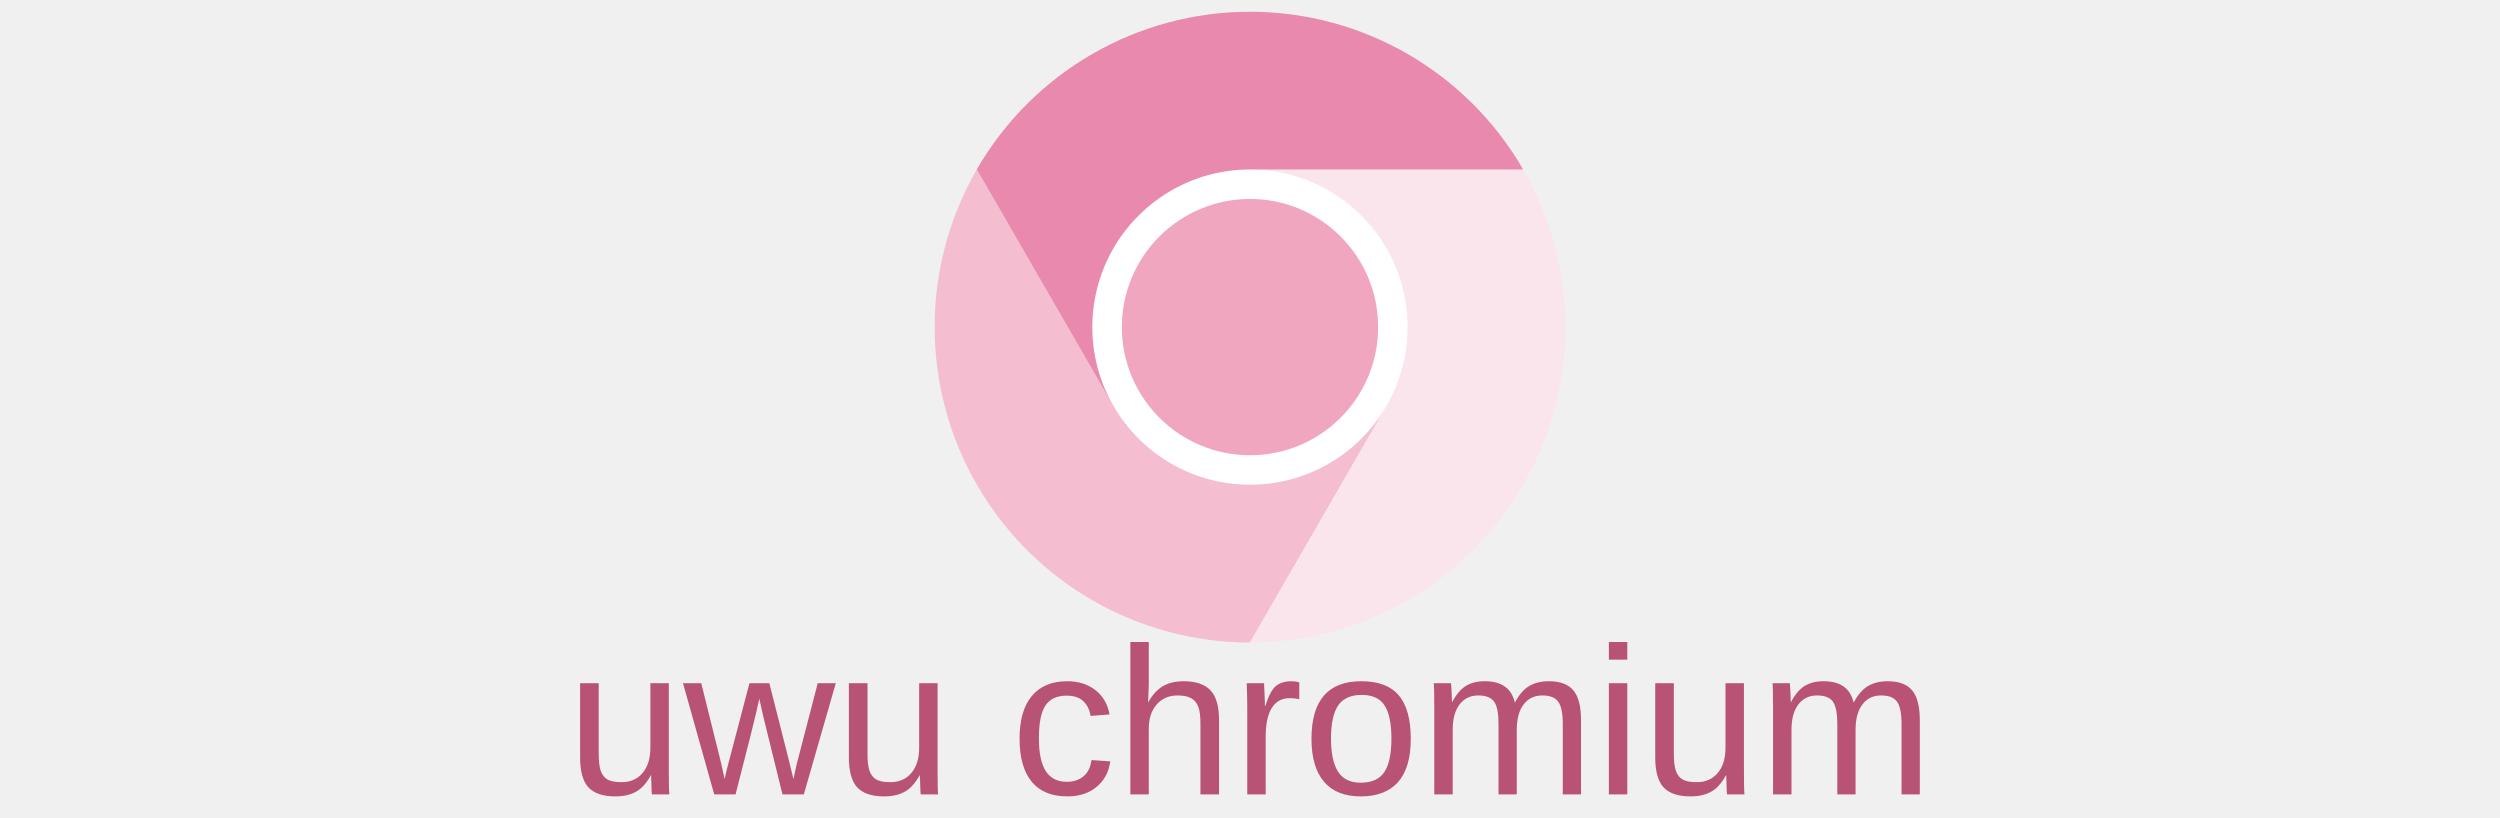
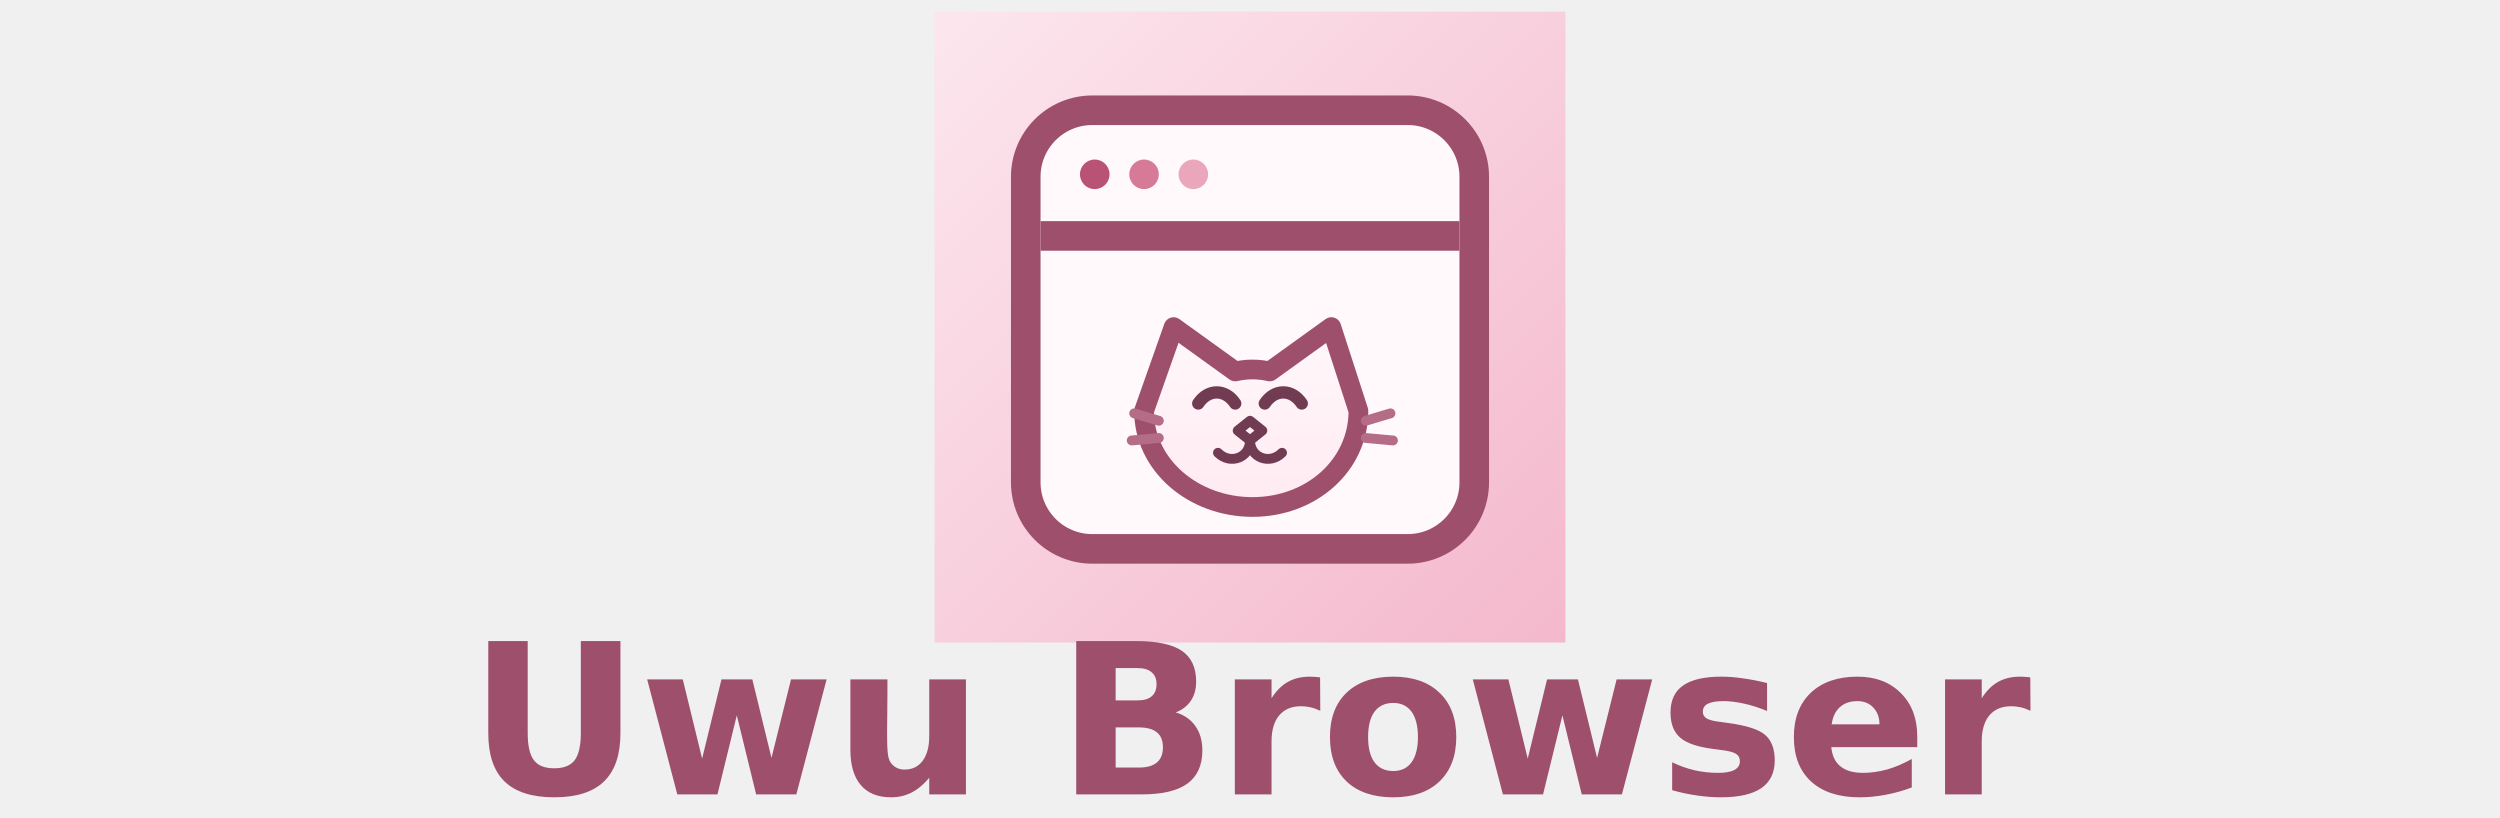
<svg xmlns="http://www.w3.org/2000/svg" width="214" height="70" viewBox="0 0 214 70">
  <svg x="80" y="1" width="54" height="54" viewBox="0 0 256 256">
-     <g clip-path="url(#a)">
-       <path d="M128 191.995c35.346 0 64-28.654 64-64 0-35.347-28.654-64-64-64-35.346 0-64 28.654-64 64 0 35.346 28.654 64 64 64Z" fill="#fff" />
-       <path d="M96.01 183.41a63.681 63.681 0 0 1-23.42-23.43l-.007.004-55.425-96a128.027 128.027 0 0 0 110.841 192.018l55.436-96.018a63.985 63.985 0 0 1-16.465 18.775 64.007 64.007 0 0 1-70.96 4.651Z" fill="#F4BED0" />
-       <path d="M191.991 127.984a63.683 63.683 0 0 1-8.581 31.996l.007.004-55.426 96a128.029 128.029 0 0 0 110.872-192H127.991a64 64 0 0 1 64 64Z" fill="#FBE5EC" />
-       <path d="M128 180c28.719 0 52-23.281 52-52s-23.281-52-52-52-52 23.281-52 52 23.281 52 52 52Z" fill="#F0A6BF" />
-       <path d="M95.99 72.59a63.684 63.684 0 0 1 32.001-8.566v-.008h110.851A128.035 128.035 0 0 0 127.991.026 128.028 128.028 0 0 0 17.13 63.999l55.436 96.018a64.003 64.003 0 0 1 4.65-70.961A64 64 0 0 1 95.991 72.59Z" fill="#E989AE" />
-     </g>
    <defs>
-       <clipPath id="a">
-         <path fill="#fff" d="M0 0h256v256H0z" />
-       </clipPath>
+       <linearGradient id="background" x1="0" y1="0" x2="1" y2="1">
+         <stop offset="0" stop-color="#FCE6EE" />
+         <stop offset="1" stop-color="#F4B8CC" />
+       </linearGradient>
+       <linearGradient id="face" x1="0" y1="0" x2="0" y2="1">
+         <stop offset="0" stop-color="#FFF8FB" />
+         <stop offset="1" stop-color="#FFEAF1" />
+       </linearGradient>
    </defs>
+     <rect width="256" height="256" fill="url(#background)" />
+     <rect x="37" y="40" width="182" height="178" rx="27" fill="#FFF9FB" stroke="#9E4F6C" stroke-width="12" />
+     <path d="M43 91h170" stroke="#9E4F6C" stroke-width="12" />
+     <circle cx="65" cy="66" r="6" fill="#B95376" />
+     <circle cx="85" cy="66" r="6" fill="#D67A98" />
+     <circle cx="105" cy="66" r="6" fill="#EAA7BC" />
+     <path d="m85 162 12-34 25 18a31 31 0 0 1 14 0l25-18 11 34c0 22-19 39-43 39s-44-17-44-39Z" fill="url(#face)" stroke="#9E4F6C" stroke-width="8" stroke-linejoin="round" />
+     <path d="M107 159c4-6 11-6 15 0m12 0c4-6 11-6 15 0" fill="none" stroke="#713B52" stroke-width="5" stroke-linecap="round" />
+     <path d="m128 166 5 4-5 4-5-4 5-4Zm0 8c0 7-8 10-13 5m13-5c0 7 8 10 13 5" fill="none" stroke="#713B52" stroke-width="4" stroke-linecap="round" stroke-linejoin="round" />
+     <path d="m91 166-10-3m10 10-11 1m95-8 10-3m-10 10 11 1" fill="none" stroke="#B56C86" stroke-width="4" stroke-linecap="round" />
  </svg>
-   <text x="107" y="68" text-anchor="middle" font-family="Droid Sans, Arial, sans-serif" font-size="18" font-weight="500" fill="#B95376">uwu chromium</text>
+   <text x="107" y="68" text-anchor="middle" font-family="DejaVu Sans, Arial, sans-serif" font-size="18" font-weight="600" fill="#9E4F6C">Uwu Browser</text>
</svg>
